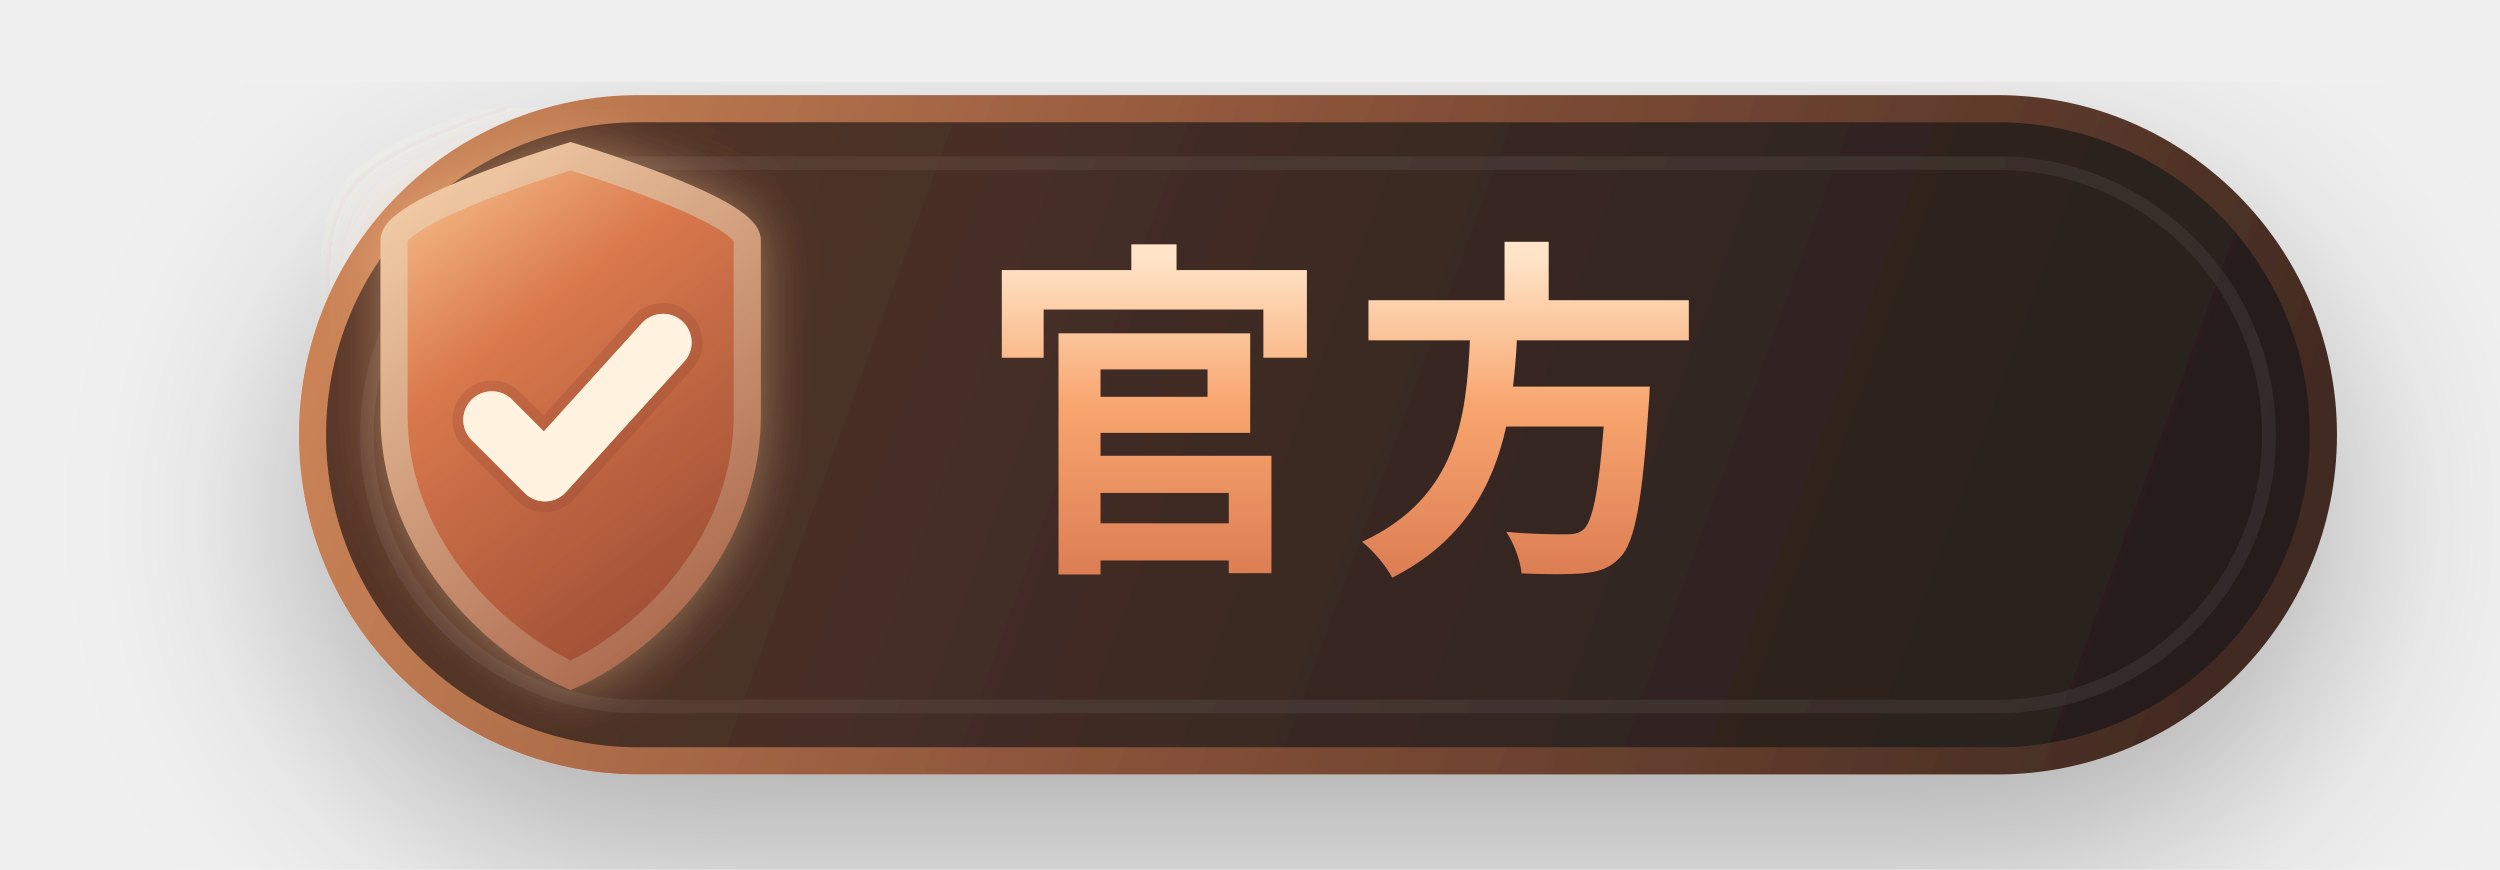
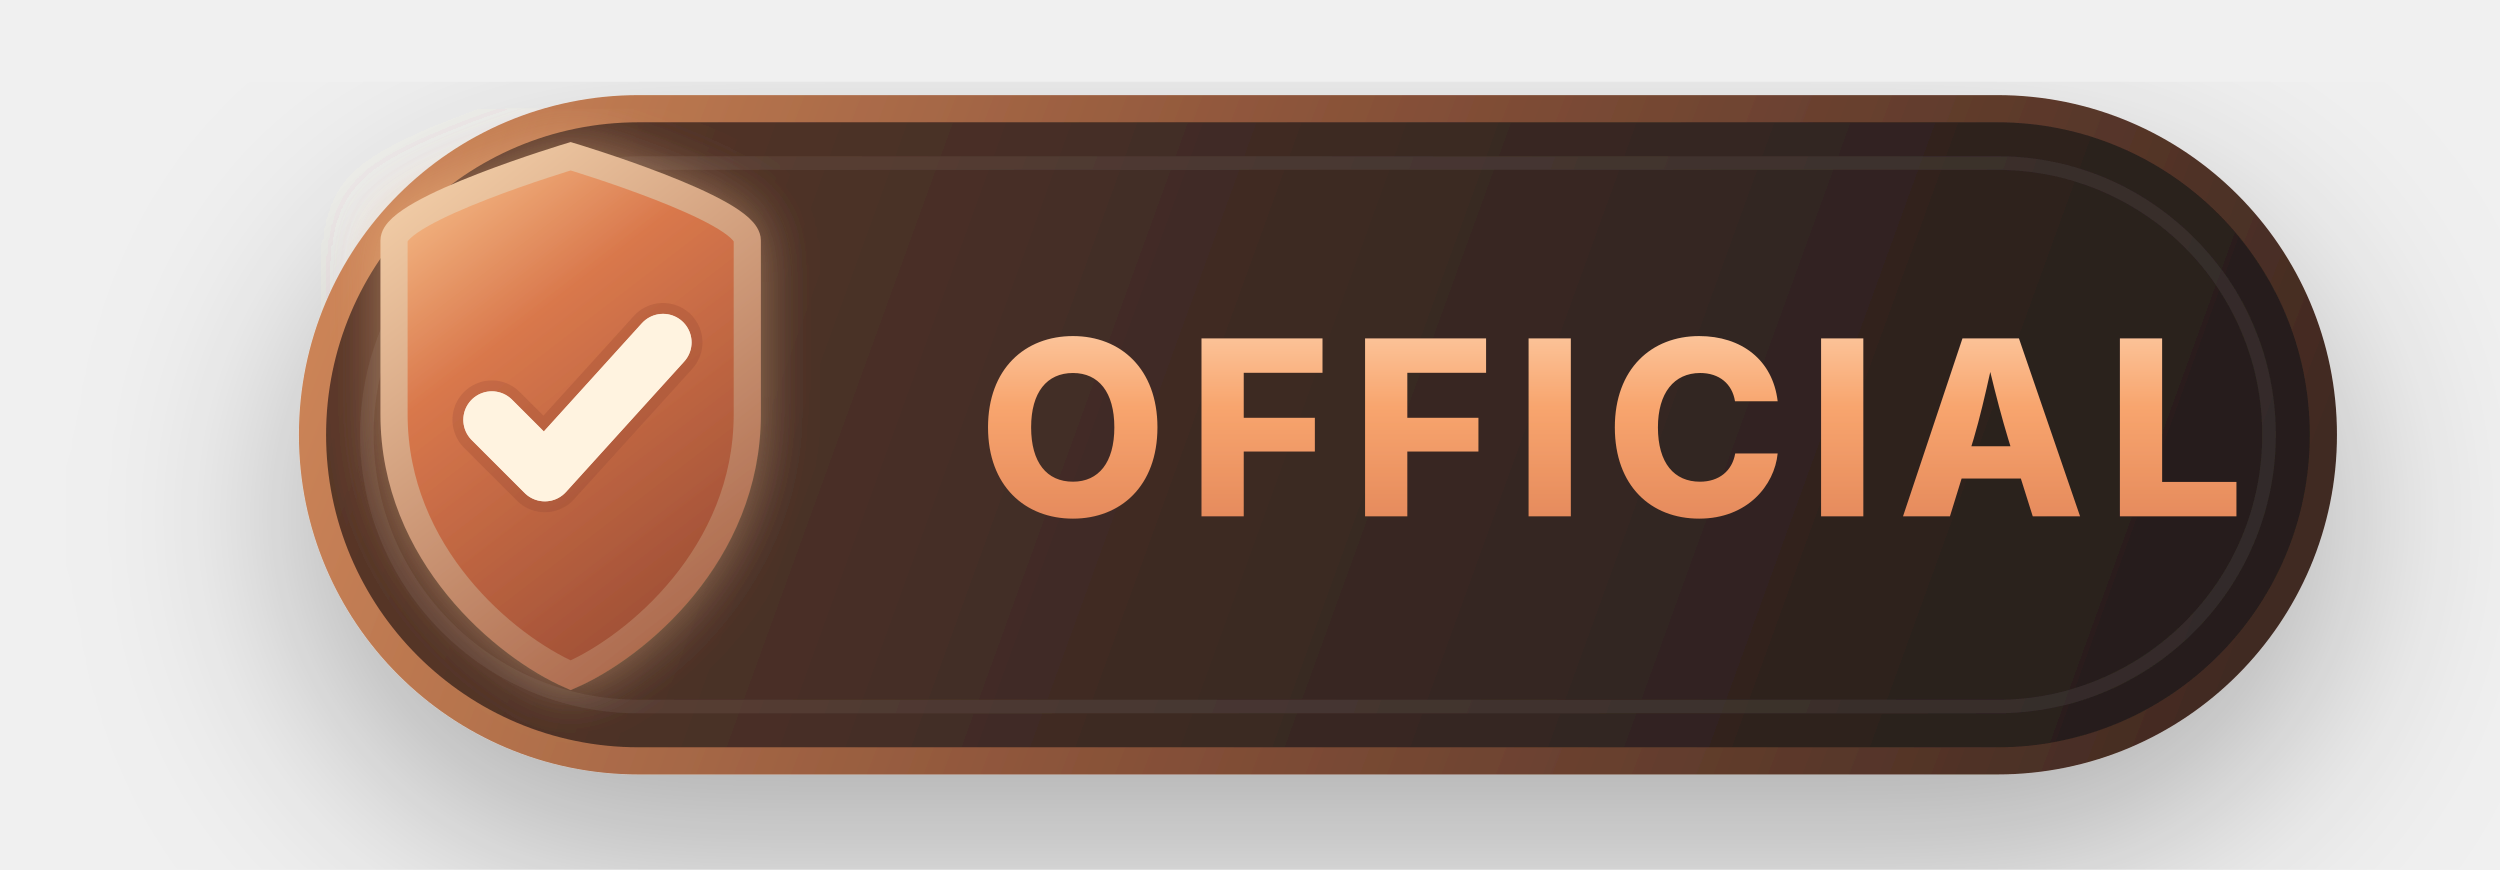
- <svg xmlns="http://www.w3.org/2000/svg" width="184" height="64" viewBox="0 0 184 64" fill="none" role="img" aria-label="官方角标">
+ <svg xmlns="http://www.w3.org/2000/svg" width="184" height="64" viewBox="0 0 184 64" fill="none" role="img" aria-label="Official">
  <defs>
    <linearGradient id="pillFill" x1="28" y1="6" x2="166" y2="56" gradientUnits="userSpaceOnUse">
      <stop offset="0" stop-color="#5B3728" />
      <stop offset="0.48" stop-color="#3C2A24" />
      <stop offset="1" stop-color="#241D1B" />
    </linearGradient>
    <linearGradient id="pillStroke" x1="22" y1="4" x2="168" y2="60" gradientUnits="userSpaceOnUse">
      <stop offset="0" stop-color="#D48A5B" />
      <stop offset="0.45" stop-color="#8C543A" />
      <stop offset="1" stop-color="#3A2620" />
    </linearGradient>
    <linearGradient id="shieldFill" x1="27" y1="11" x2="57" y2="50" gradientUnits="userSpaceOnUse">
      <stop offset="0" stop-color="#FFD19A" />
      <stop offset="0.35" stop-color="#D9784C" />
      <stop offset="1" stop-color="#8B412E" />
    </linearGradient>
    <linearGradient id="shieldStroke" x1="25" y1="8" x2="59" y2="52" gradientUnits="userSpaceOnUse">
      <stop offset="0" stop-color="#FFE0B8" />
      <stop offset="1" stop-color="#9B5137" />
    </linearGradient>
    <linearGradient id="textFill" x1="80" y1="19" x2="80" y2="45" gradientUnits="userSpaceOnUse">
      <stop offset="0" stop-color="#FFE4C7" />
      <stop offset="0.42" stop-color="#F8A56E" />
      <stop offset="1" stop-color="#D6754E" />
    </linearGradient>
    <filter id="softShadow" x="0" y="0" width="184" height="64" filterUnits="userSpaceOnUse" color-interpolation-filters="sRGB">
      <feDropShadow dx="0" dy="6" stdDeviation="8" flood-color="#000000" flood-opacity="0.28" />
    </filter>
    <filter id="innerGlow" x="18" y="8" width="48" height="48" filterUnits="userSpaceOnUse" color-interpolation-filters="sRGB">
      <feDropShadow dx="0" dy="0" stdDeviation="2" flood-color="#FFD09A" flood-opacity="0.45" />
    </filter>
  </defs>
  <g filter="url(#softShadow)">
    <rect x="23" y="8" width="148" height="48" rx="24" fill="url(#pillFill)" stroke="url(#pillStroke)" stroke-width="2" />
    <rect x="27" y="12" width="140" height="40" rx="20" stroke="#FFFFFF" stroke-opacity="0.06" />
    <g filter="url(#innerGlow)">
      <path d="M42 11.5C42 11.5 29 15.4 29 17.7V30.5C29 40.8 37.2 47.6 42 49.7C46.8 47.6 55 40.8 55 30.5V17.7C55 15.4 42 11.5 42 11.5Z" fill="url(#shieldFill)" stroke="url(#shieldStroke)" stroke-width="2" />
      <path d="M36.2 30.9L40.1 34.8L48.8 25.2" stroke="#FFF3E0" stroke-width="4.2" stroke-linecap="round" stroke-linejoin="round" />
      <path d="M36.2 30.9L40.1 34.8L48.8 25.2" stroke="#7A3527" stroke-opacity="0.18" stroke-width="5.8" stroke-linecap="round" stroke-linejoin="round" />
      <path d="M36.2 30.9L40.1 34.8L48.8 25.2" stroke="#FFF3E0" stroke-width="4.2" stroke-linecap="round" stroke-linejoin="round" />
    </g>
-     <text x="72" y="40" font-family="-apple-system, BlinkMacSystemFont, 'SF Pro Display', 'PingFang SC', 'Microsoft YaHei', sans-serif" font-size="26" font-weight="800" letter-spacing="1.5" fill="url(#textFill)">官方</text>
+     <text x="72" y="38" font-family="-apple-system, BlinkMacSystemFont, 'SF Pro Display', 'Segoe UI', sans-serif" font-size="18" font-weight="800" letter-spacing="1.5" fill="url(#textFill)">OFFICIAL</text>
  </g>
</svg>
